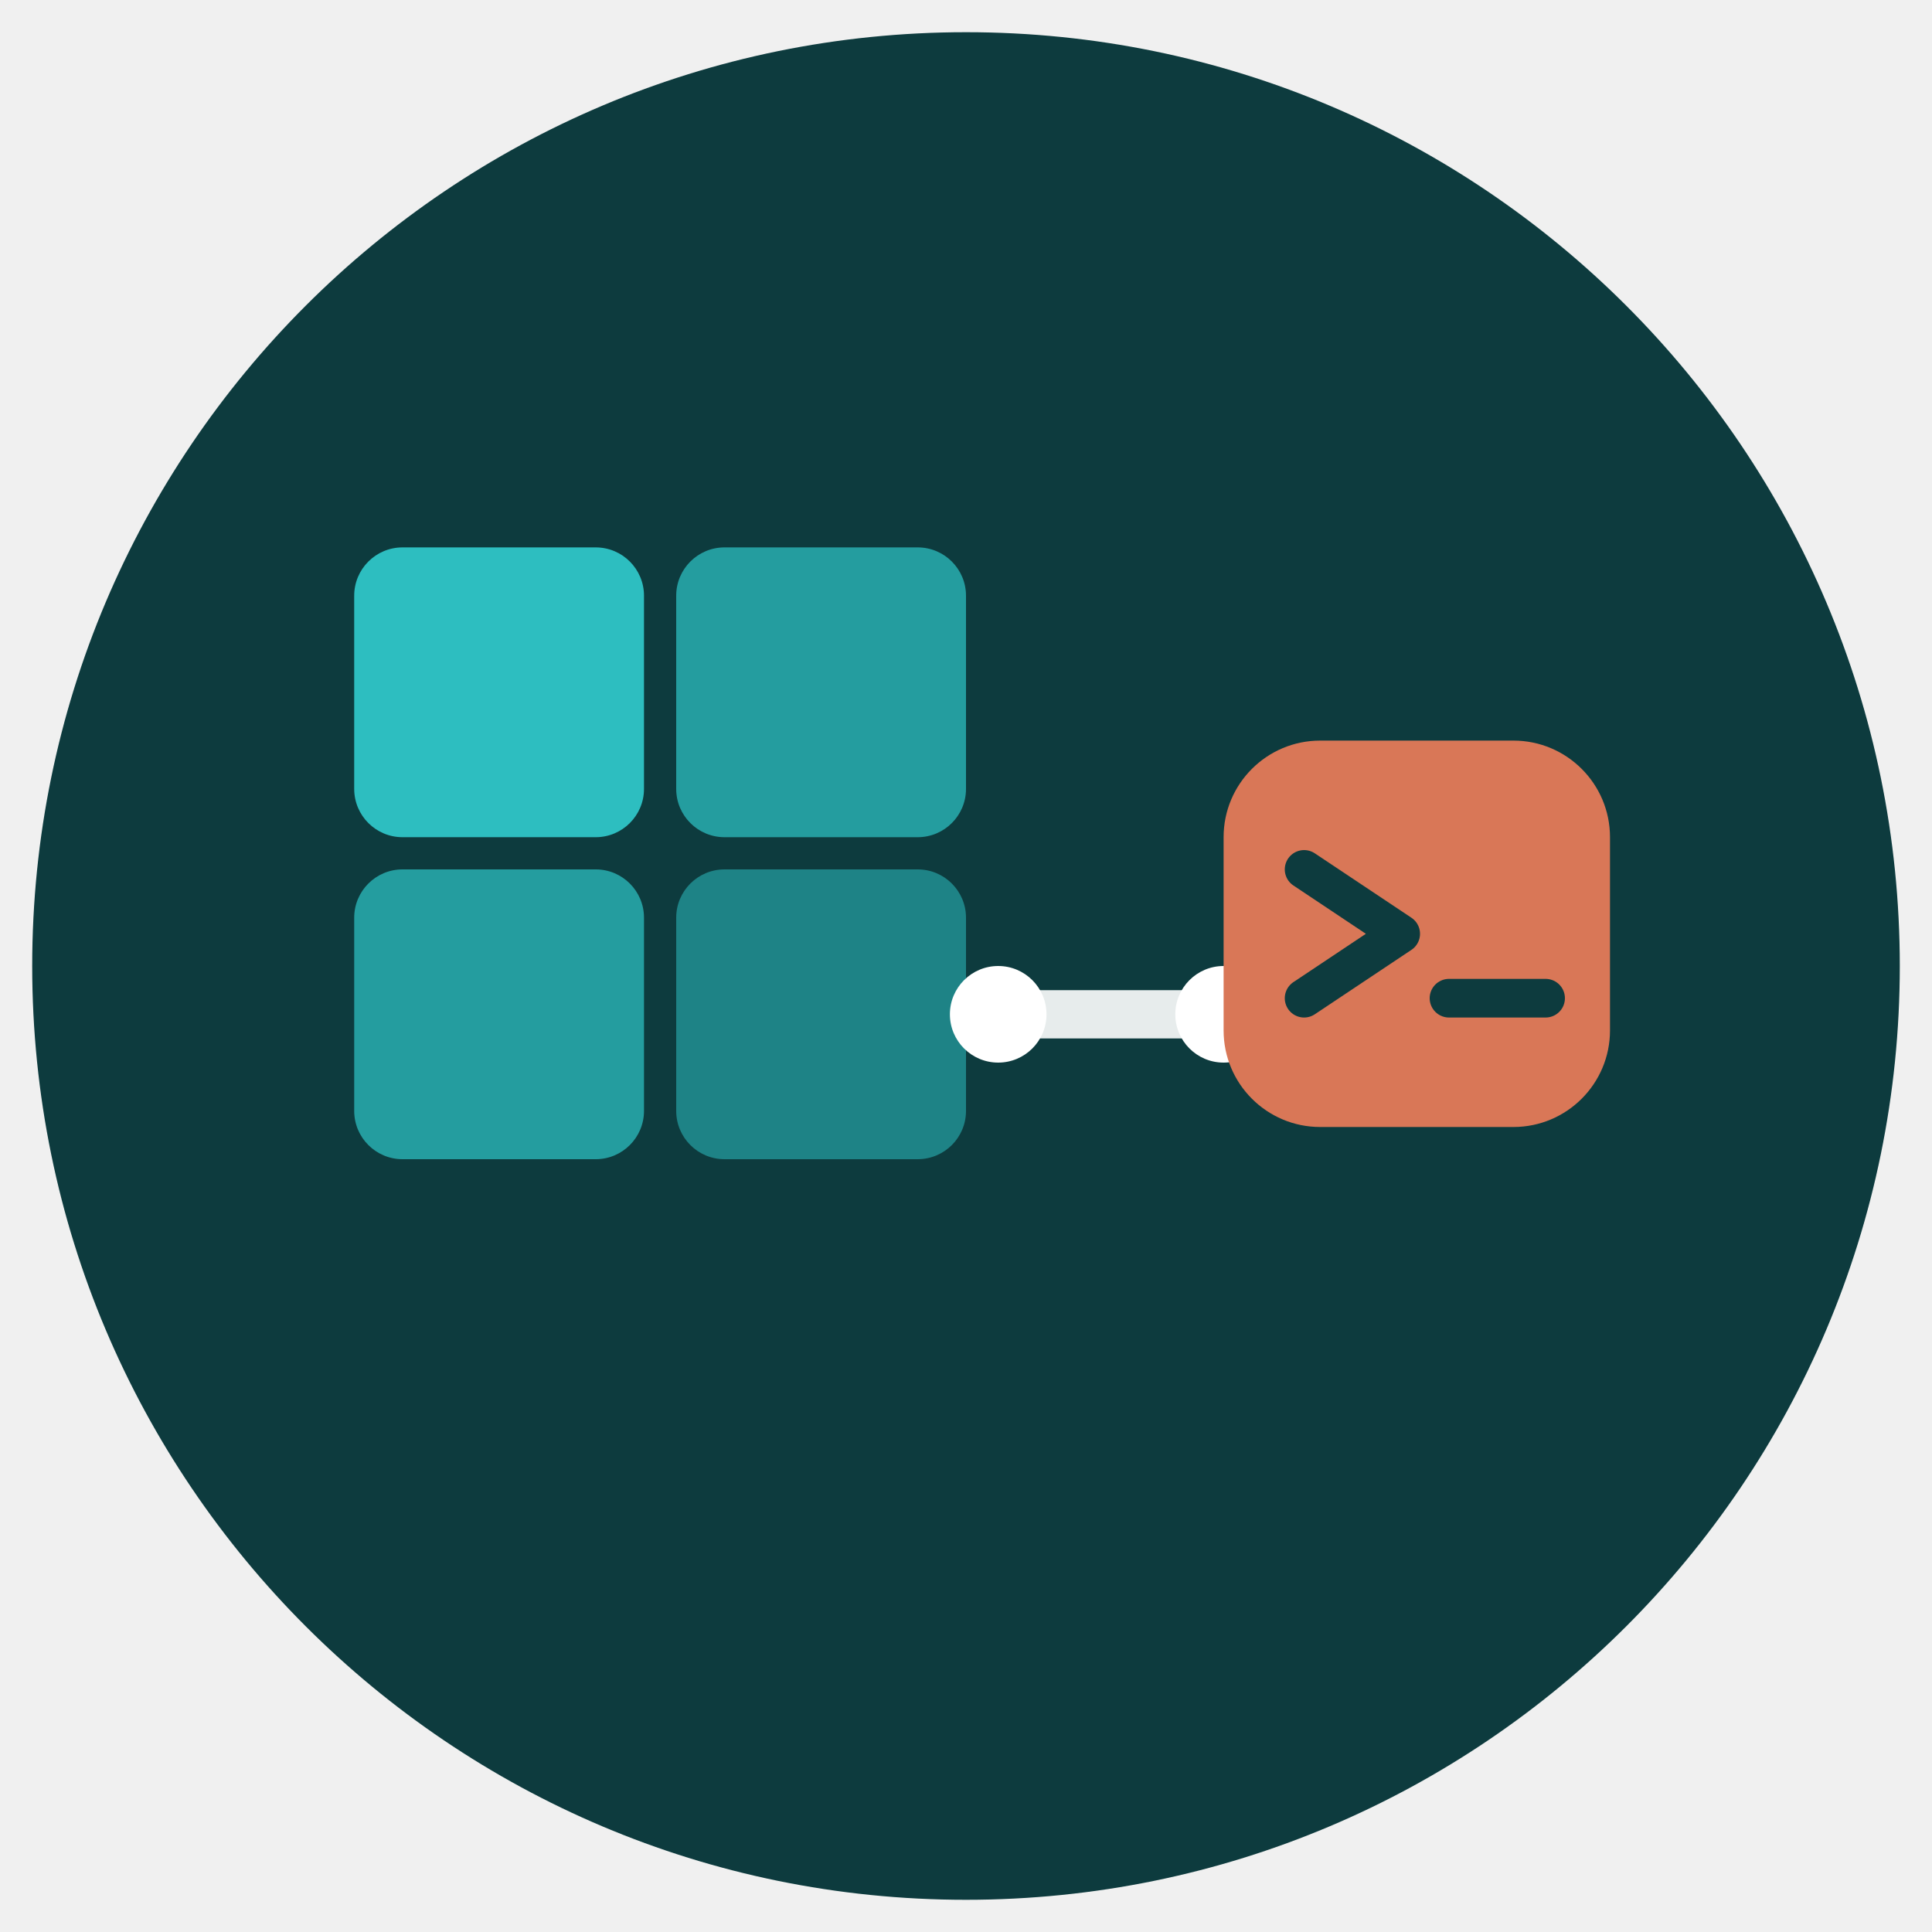
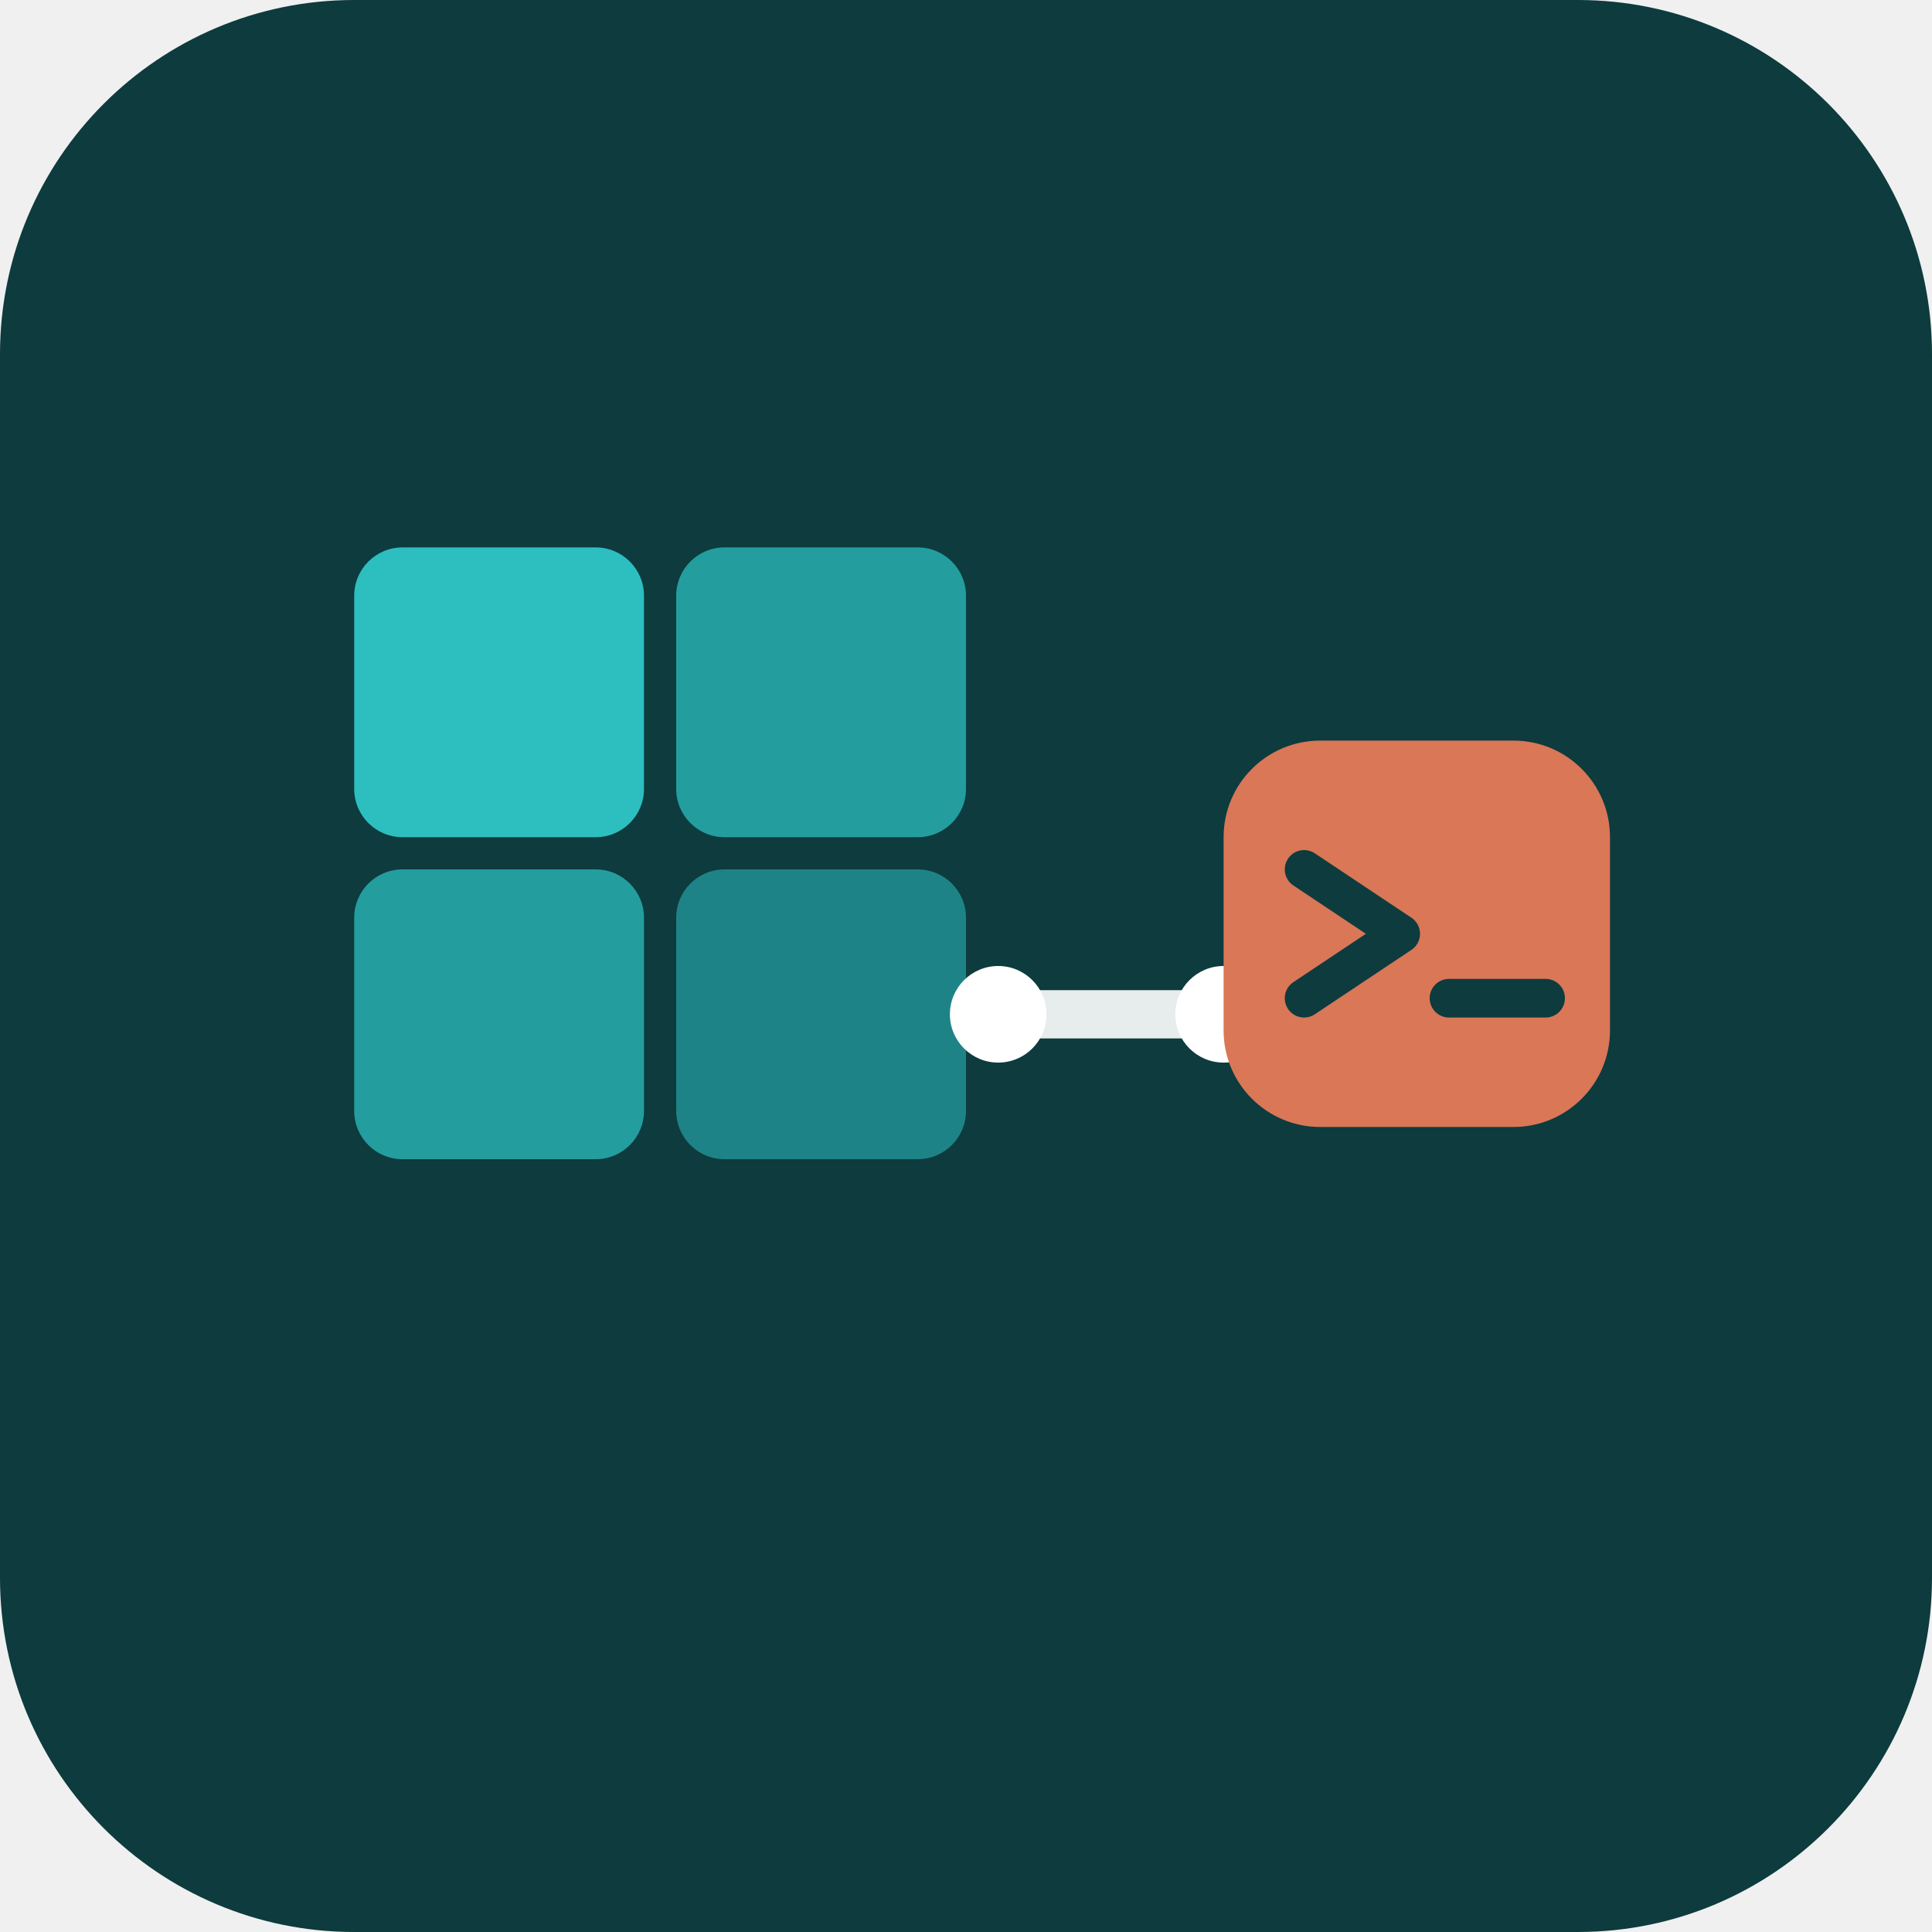
<svg xmlns="http://www.w3.org/2000/svg" viewBox="0 0 120 120" width="120" height="120">
-   <circle cx="60" cy="60" r="58" fill="#0d3b3e" />
+   <rect width="120" height="120" rx="22" fill="#0d3b3e" />
  <g opacity="0.95">
    <rect x="22" y="34" width="18" height="18" rx="3" fill="#2ec4c6" />
    <rect x="42" y="34" width="18" height="18" rx="3" fill="#2ec4c6" opacity="0.75" />
    <rect x="22" y="54" width="18" height="18" rx="3" fill="#2ec4c6" opacity="0.75" />
    <rect x="42" y="54" width="18" height="18" rx="3" fill="#2ec4c6" opacity="0.55" />
  </g>
  <g stroke="#ffffff" stroke-width="3" stroke-linecap="round" opacity="0.9">
    <line x1="62" y1="63" x2="76" y2="63" />
  </g>
  <circle cx="62" cy="63" r="3" fill="#ffffff" />
  <circle cx="76" cy="63" r="3" fill="#ffffff" />
  <rect x="76" y="46" width="24" height="24" rx="6" fill="#d97757" />
  <path d="M 81 54 L 87 58 L 81 62" fill="none" stroke="#0d3b3e" stroke-width="2.4" stroke-linecap="round" stroke-linejoin="round" />
  <line x1="90" y1="62" x2="96" y2="62" stroke="#0d3b3e" stroke-width="2.4" stroke-linecap="round" />
</svg>
